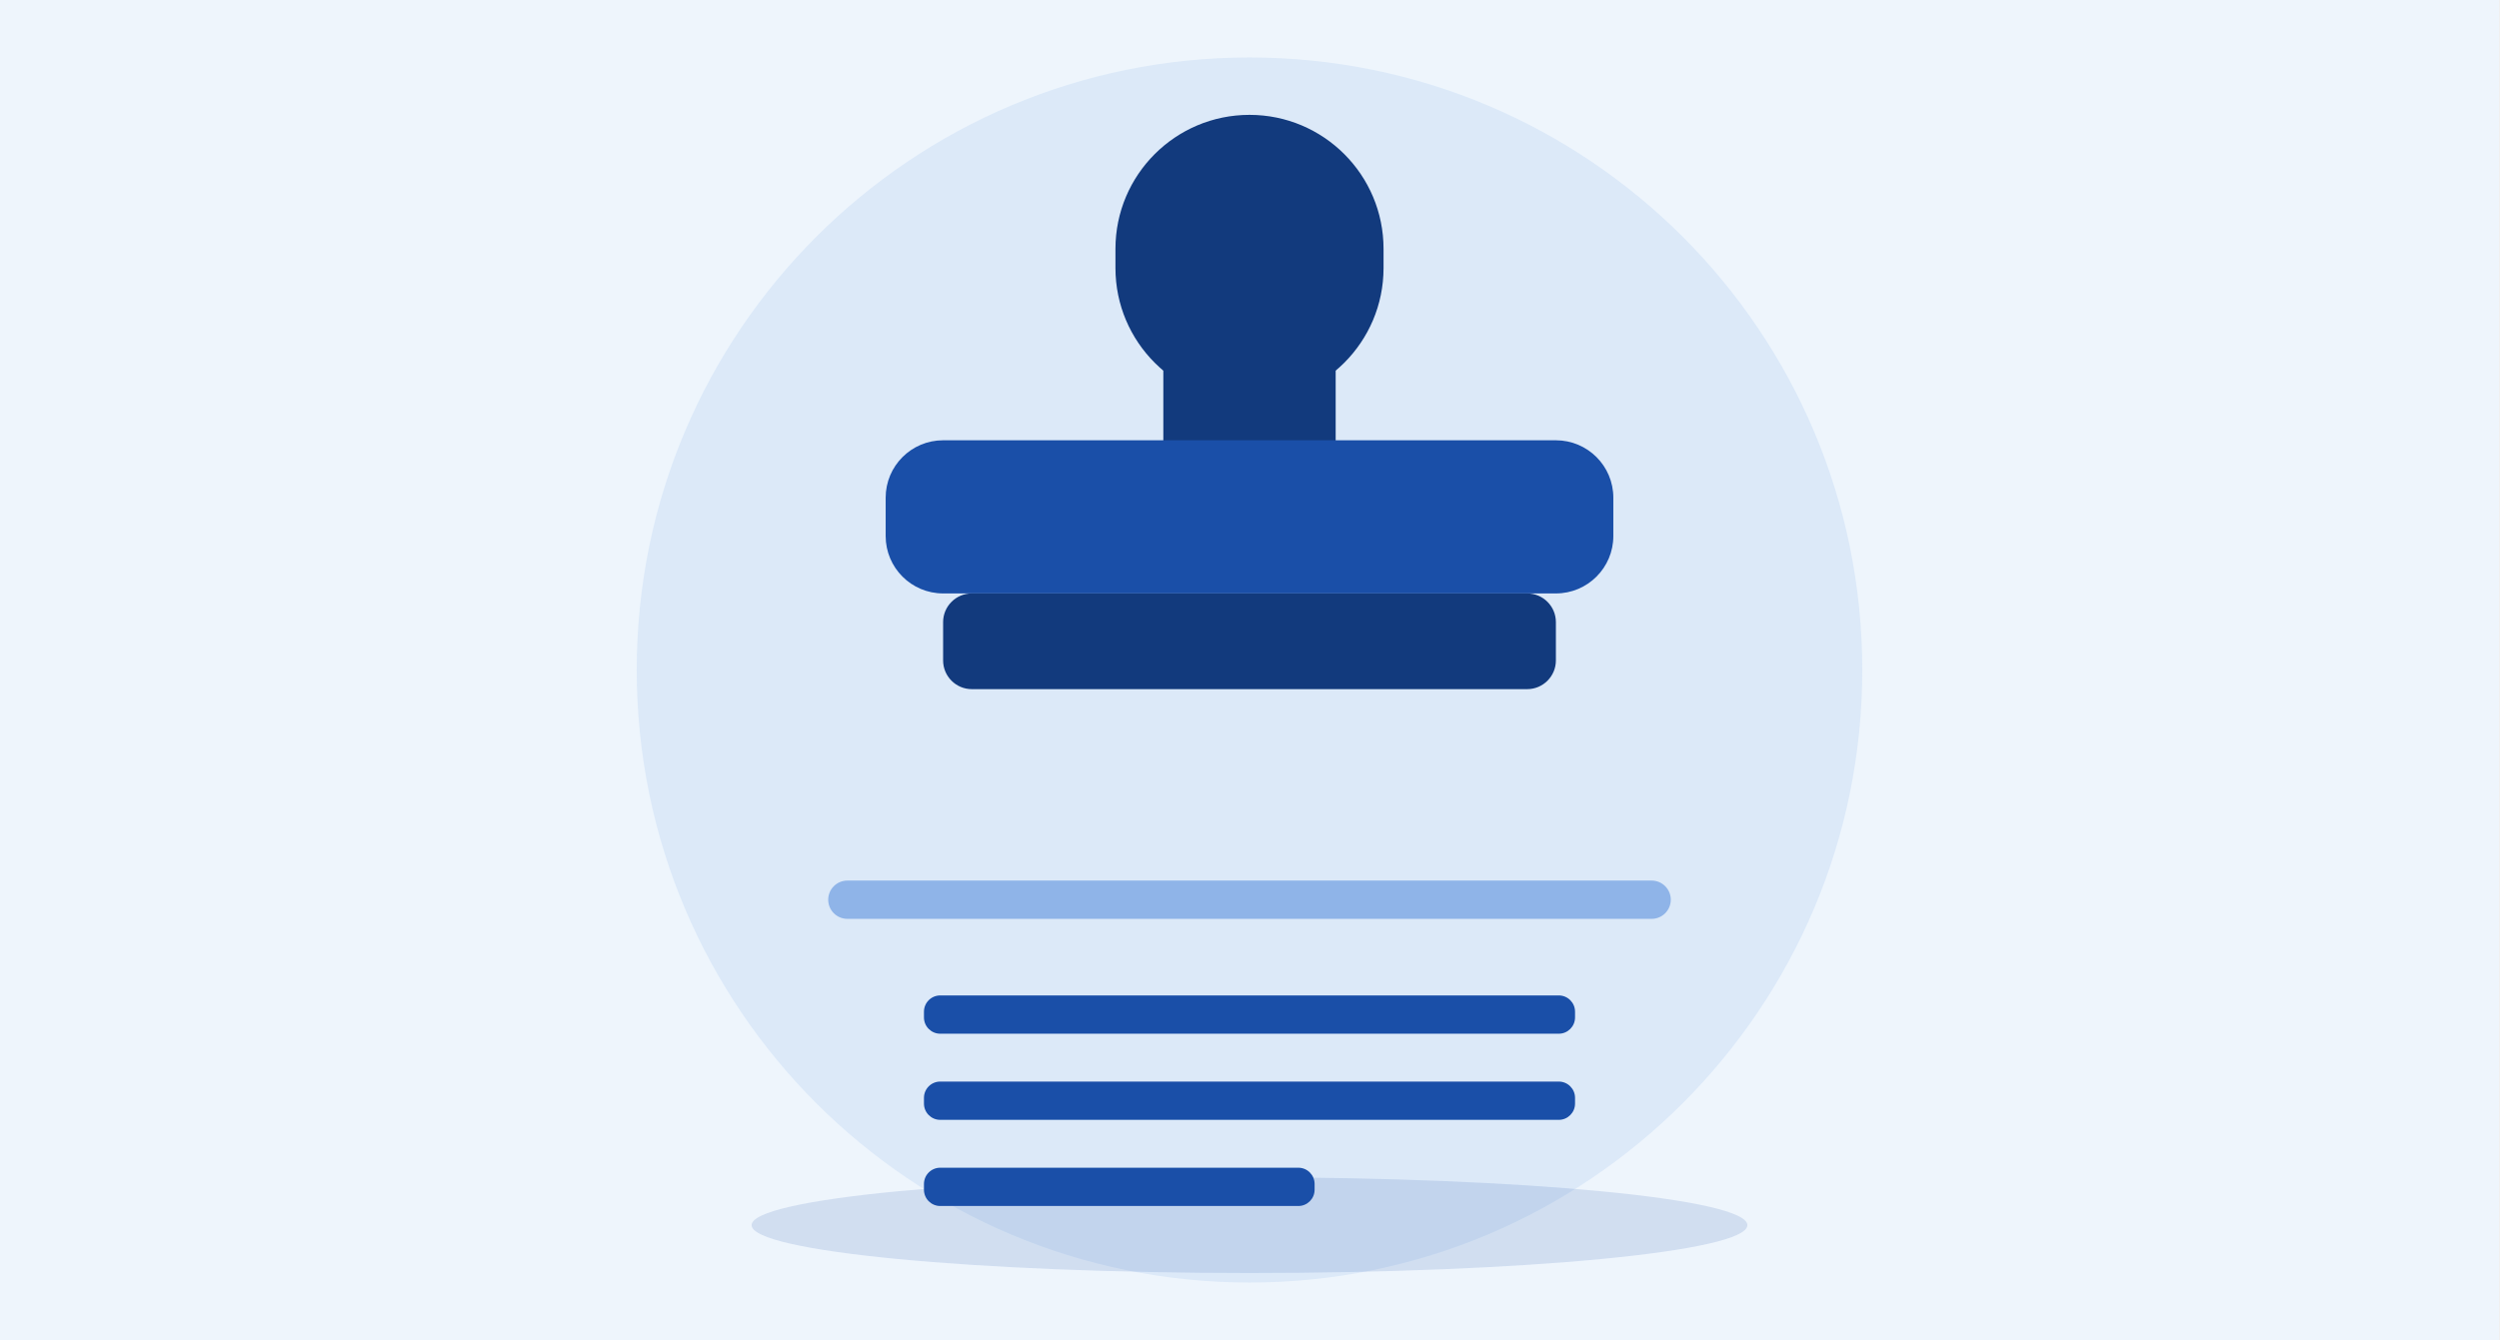
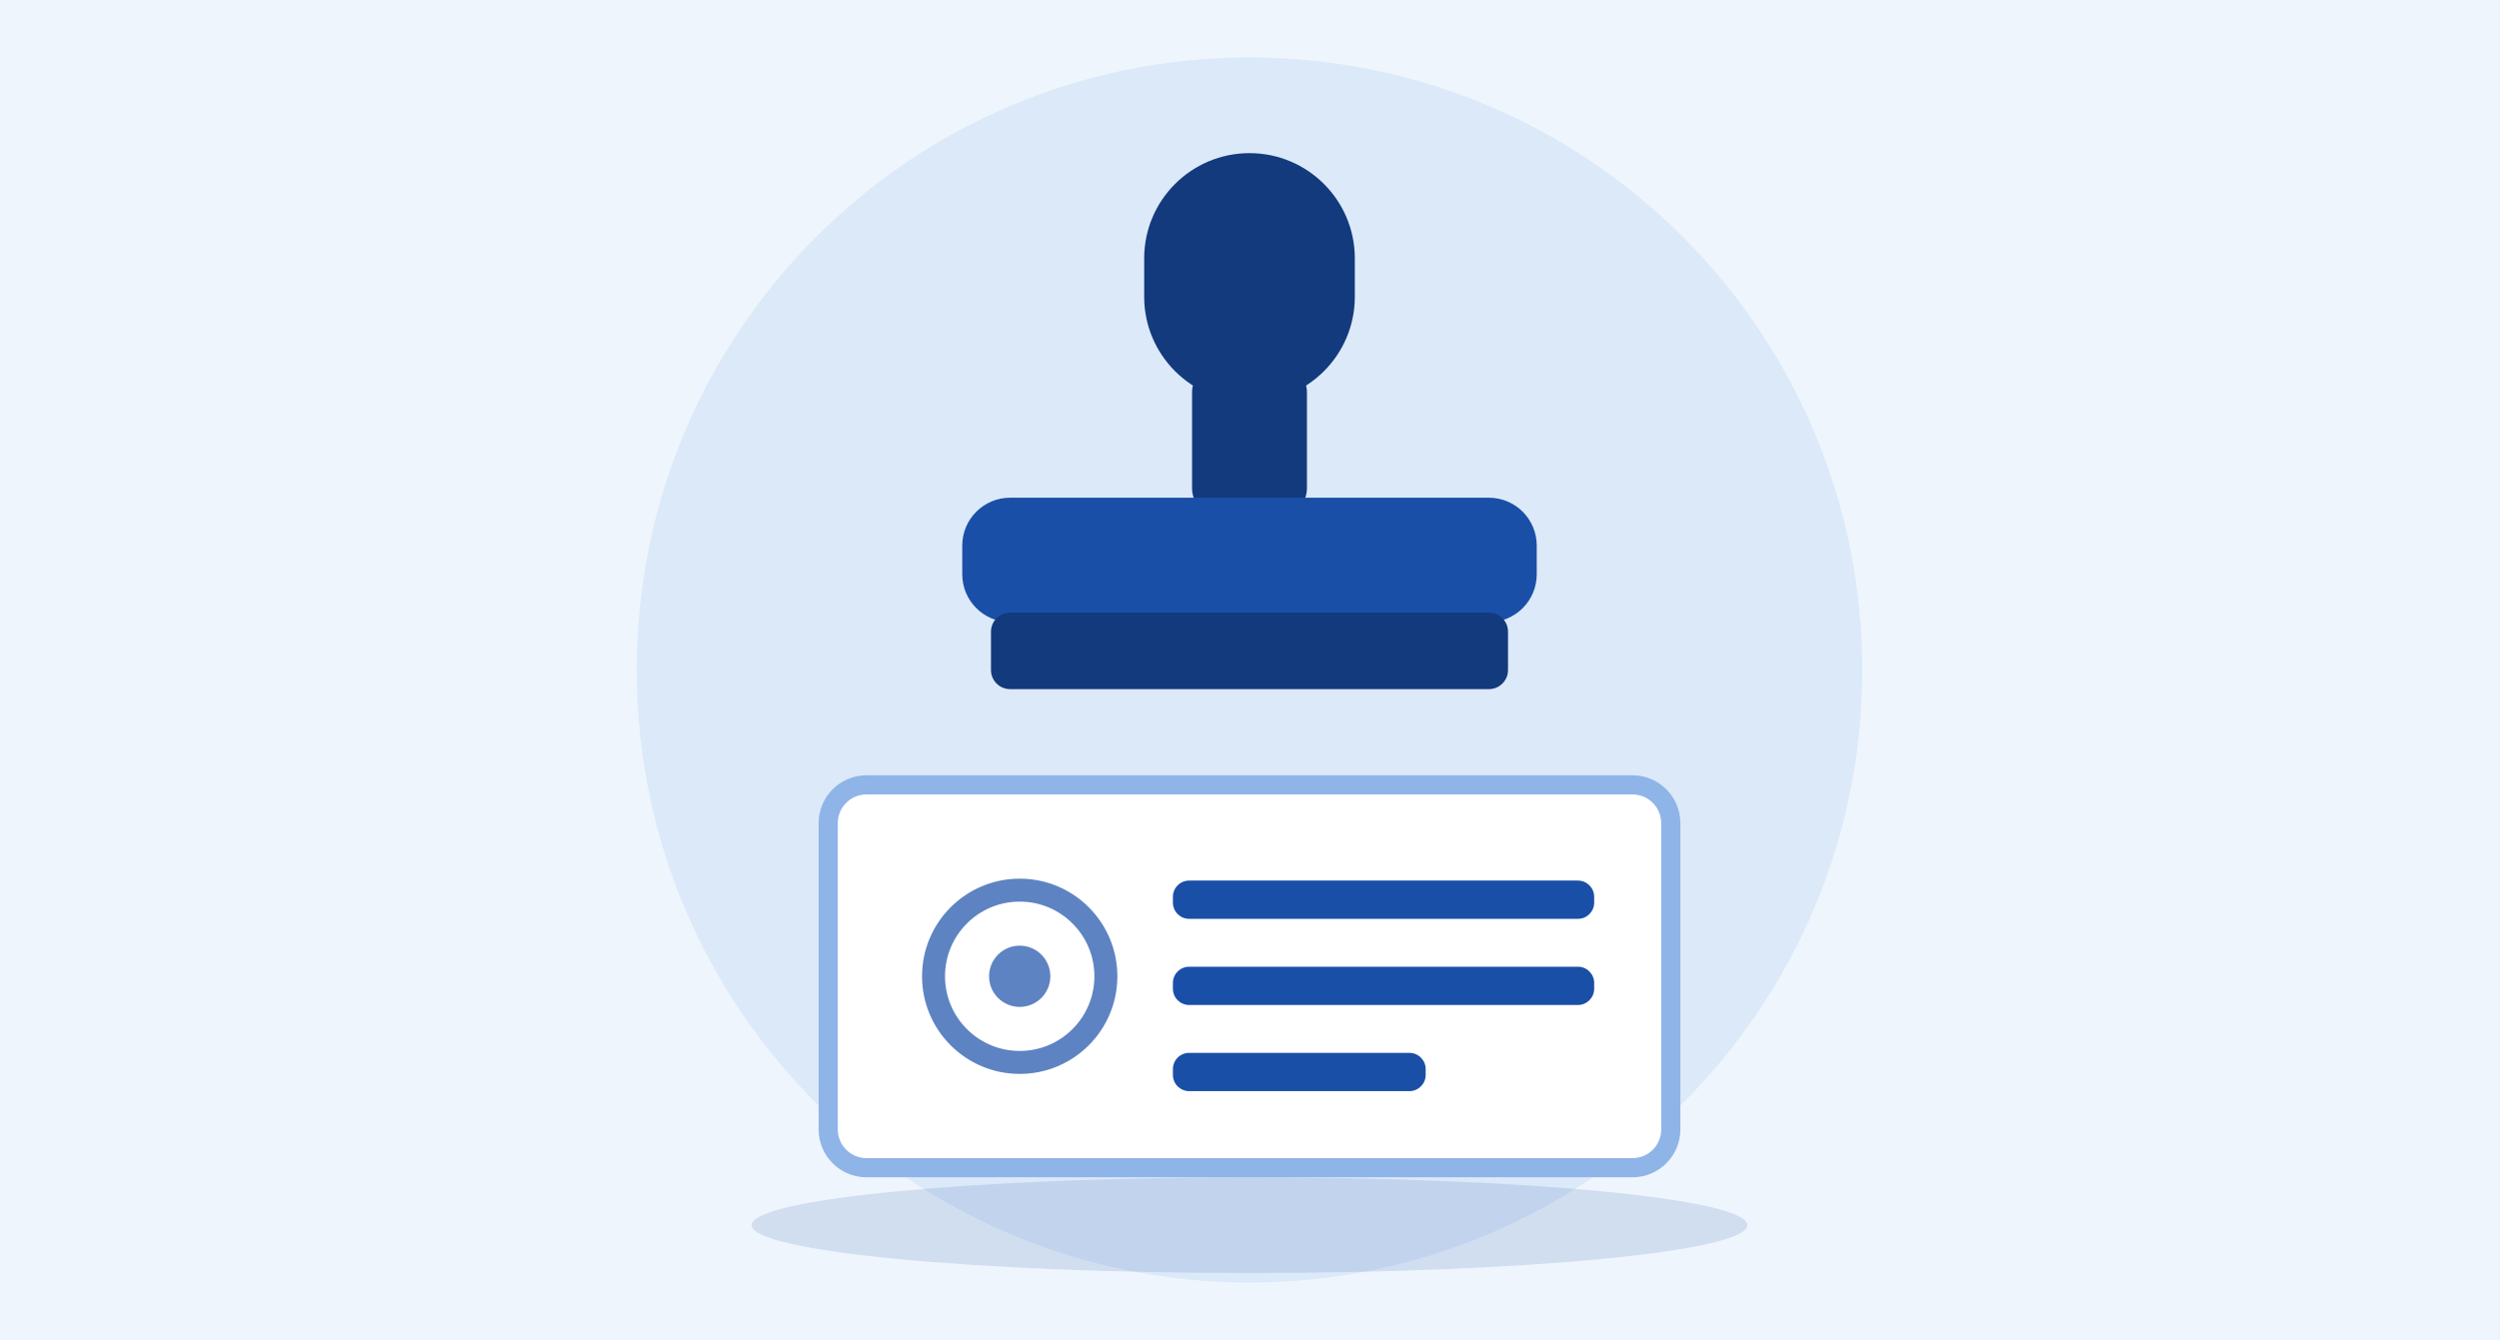
<svg xmlns="http://www.w3.org/2000/svg" viewBox="0 28 261 140" width="261" height="140">
  <rect y="28" width="261" height="140" fill="#eef5fc" />
  <circle cx="130.5" cy="98" r="64" fill="#dce9f8" />
  <ellipse cx="130.5" cy="156" rx="52" ry="5" fill="#1a4fa8" opacity=".14" />
  <g transform="translate(130.5 98)">
-     <rect x="-14" y="-58" width="28" height="30" rx="14" fill="#123a7d" />
-     <rect x="-9" y="-34" width="18" height="12" fill="#123a7d" />
-     <rect x="-38" y="-24" width="76" height="16" rx="6" fill="#1a4fa8" />
-     <rect x="-32" y="-8" width="64" height="10" rx="3" fill="#123a7d" />
-     <rect x="-44" y="22" width="88" height="4" rx="2" fill="#8fb4e8" />
-     <rect x="-34" y="34" width="68.0" height="4" rx="1.7" fill="#1a4fa8" />
-     <rect x="-34" y="43" width="68.0" height="4" rx="1.7" fill="#1a4fa8" />
-     <rect x="-34" y="52" width="40.8" height="4" rx="1.7" fill="#1a4fa8" />
+     <rect x="-11" y="-54" width="22" height="26" rx="11" fill="#123a7d" />
+     <rect x="-6" y="-32" width="12" height="16" rx="3" fill="#123a7d" />
+     <rect x="-30" y="-18" width="60" height="13" rx="5" fill="#1a4fa8" />
+     <rect x="-27" y="-6" width="54" height="8" rx="2" fill="#123a7d" />
+     <rect x="-44" y="12" width="88" height="40" rx="4" fill="#ffffff" stroke="#8fb4e8" stroke-width="2" />
+     <circle cx="-24" cy="32" r="9" fill="none" stroke="#1a4fa8" stroke-width="2.4" opacity=".7" />
+     <circle cx="-24" cy="32" r="3.2" fill="#1a4fa8" opacity=".7" />
+     <rect x="-8" y="22" width="44.0" height="4" rx="1.7" fill="#1a4fa8" />
+     <rect x="-8" y="31" width="44.0" height="4" rx="1.7" fill="#1a4fa8" />
+     <rect x="-8" y="40" width="26.4" height="4" rx="1.7" fill="#1a4fa8" />
  </g>
</svg>
